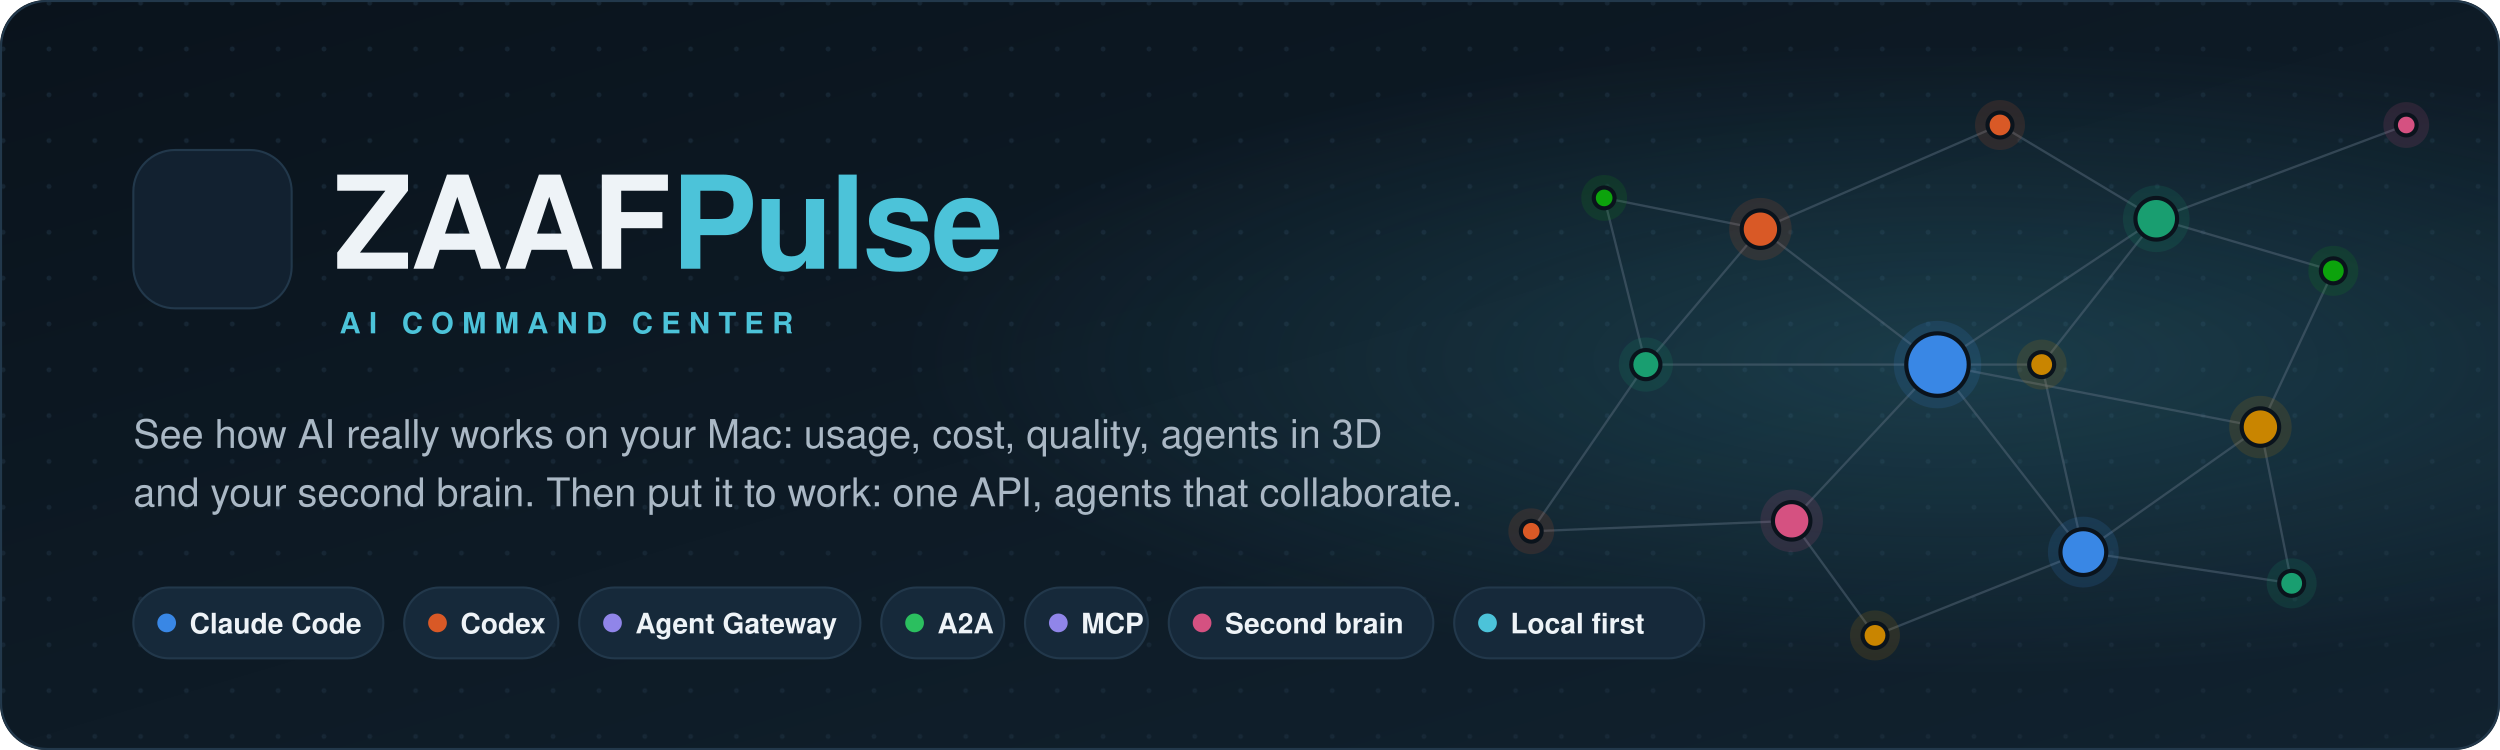
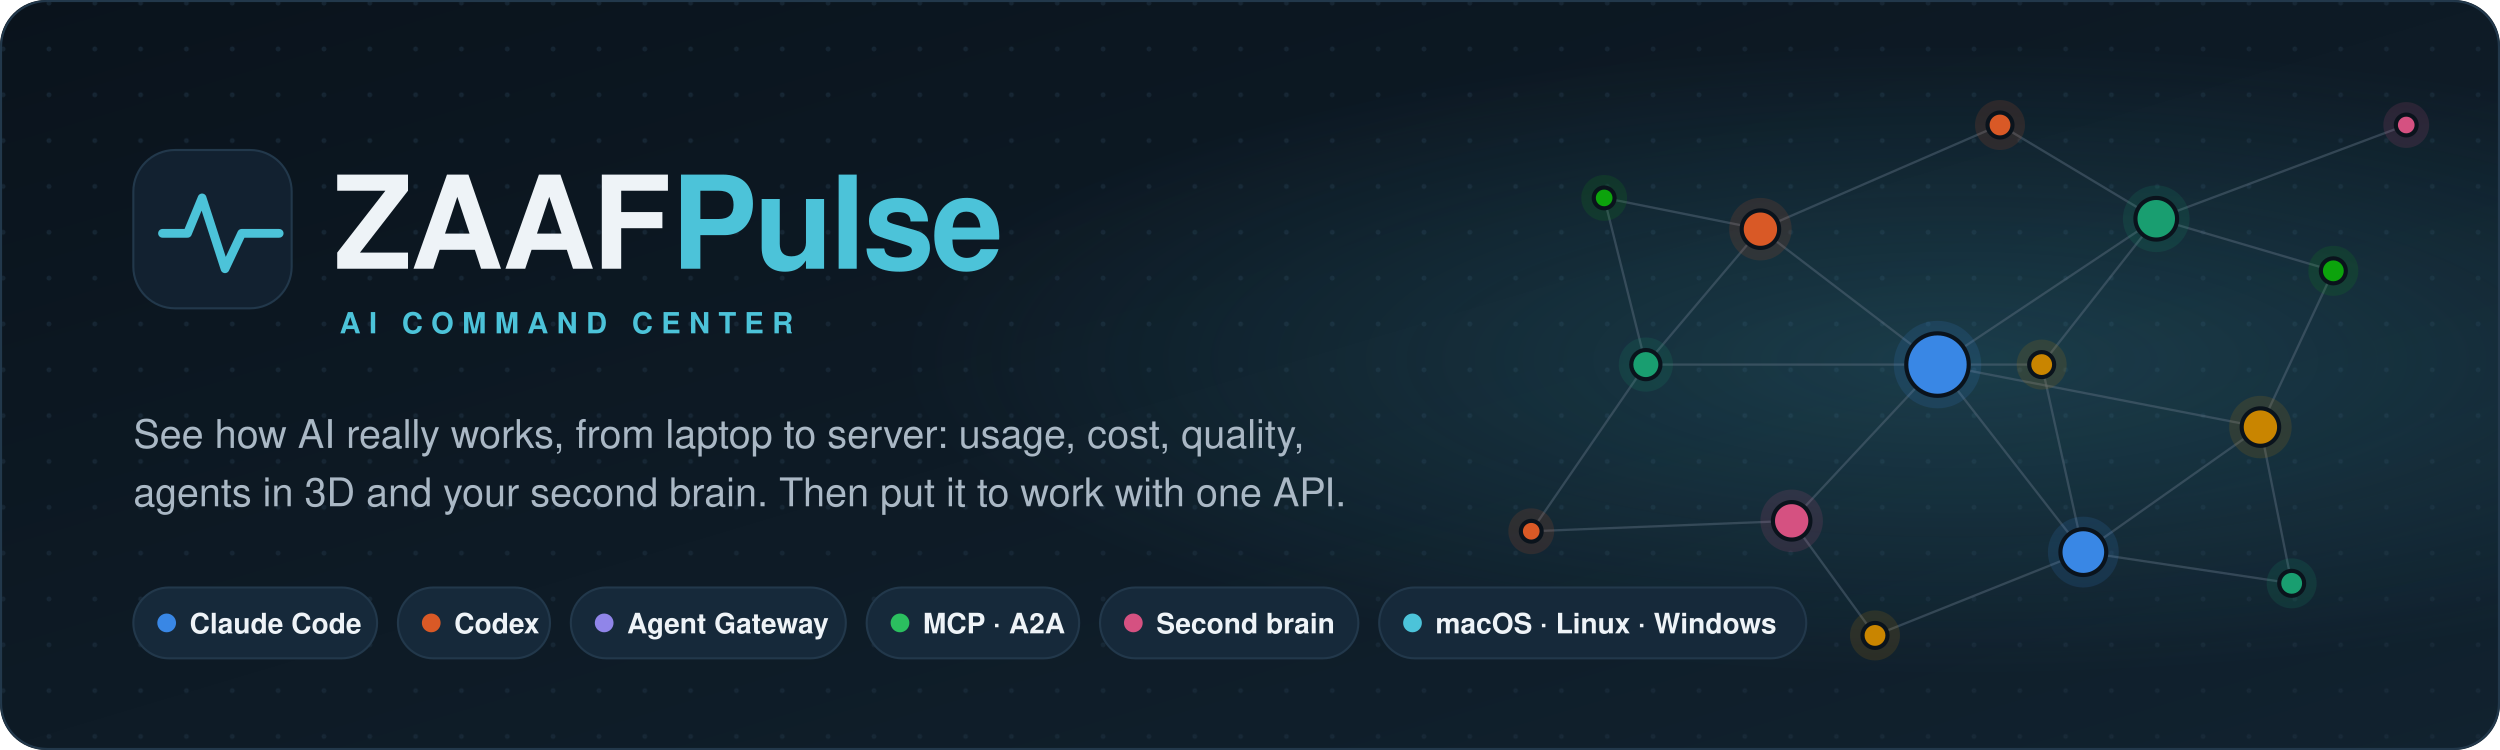
- <svg xmlns="http://www.w3.org/2000/svg" viewBox="0 0 1200 360" width="1200" height="360" role="img" aria-label="ZAAFPulse: AI command center and agentic workspace for your Mac">
+ <svg xmlns="http://www.w3.org/2000/svg" viewBox="0 0 1200 360" width="1200" height="360" role="img" aria-label="ZAAFPulse: AI command center and agentic workspace for macOS, Linux and Windows, on a laptop or a server">
  <style>
  .t{font-family:-apple-system,BlinkMacSystemFont,'Segoe UI',Helvetica,Arial,sans-serif} .title{font-family:-apple-system,BlinkMacSystemFont,'Segoe UI',Helvetica,Arial,sans-serif;font-size:62px;font-weight:800;letter-spacing:-1.5px;fill:#eef3f7}
  .eyebrow{font-family:-apple-system,BlinkMacSystemFont,'Segoe UI',Helvetica,Arial,sans-serif;font-size:14px;font-weight:700;letter-spacing:4px;fill:#4cc3d9}
  .tag{font-family:-apple-system,BlinkMacSystemFont,'Segoe UI',Helvetica,Arial,sans-serif;font-size:19px;fill:#aab8c5} .pill{font-family:-apple-system,BlinkMacSystemFont,'Segoe UI',Helvetica,Arial,sans-serif;font-size:13.5px;font-weight:600;fill:#eef3f7}
  .edges line{stroke:#5d6f80;stroke-width:1.1;opacity:.45}
  .rise{animation:rise .9s cubic-bezier(.2,.8,.2,1) both}
  .node{animation:pop .7s cubic-bezier(.3,1.6,.5,1) both;transform-box:fill-box;transform-origin:center}
  .beat{stroke-dasharray:150;stroke-dashoffset:150;animation:beat 3.2s ease-in-out infinite}
  .ekg{stroke-dasharray:1400;stroke-dashoffset:1400;animation:ekg 6s linear infinite}
  @keyframes rise{from{opacity:0;transform:translateY(12px)}}
  @keyframes pop{from{opacity:0;transform:scale(.2)}}
  @keyframes beat{0%{stroke-dashoffset:150}45%,70%{stroke-dashoffset:0;opacity:1}100%{stroke-dashoffset:0;opacity:0}}
  @keyframes ekg{to{stroke-dashoffset:0}}
  @media (prefers-reduced-motion:reduce){*{animation:none!important}.beat,.ekg{stroke-dashoffset:0}}
</style>
  <defs>
    <linearGradient id="bg" x1="0" y1="0" x2="1" y2="1">
      <stop offset="0" stop-color="#0a131c" />
      <stop offset="1" stop-color="#11222f" />
    </linearGradient>
    <radialGradient id="halo" cx="0.78" cy="0.48" r="0.42">
      <stop offset="0" stop-color="#4cc3d9" stop-opacity="0.55" />
      <stop offset="1" stop-color="#4cc3d9" stop-opacity="0" />
    </radialGradient>
    <pattern id="dots" width="22" height="22" patternUnits="userSpaceOnUse">
      <circle cx="1.5" cy="1.5" r="1.2" fill="#1a2b3a" />
    </pattern>
    <clipPath id="clip">
      <rect width="1200" height="360" rx="22" />
    </clipPath>
  </defs>
  <g clip-path="url(#clip)">
    <rect width="1200" height="360" fill="url(#bg)" />
    <rect width="1200" height="360" fill="url(#dots)" opacity=".7" />
    <rect width="1200" height="360" fill="url(#halo)" opacity=".35" />
    <path class="ekg" d="M0,338 H520 l14,-22 l16,40 l14,-58 l14,52 l12,-12 H1200" fill="none" stroke="#4cc3d9" stroke-width="1.6" opacity=".35" />
    <g class="edges">
      <line x1="930" y1="175" x2="845" y2="110" />
      <line x1="930" y1="175" x2="1035" y2="105" />
      <line x1="930" y1="175" x2="1085" y2="205" />
      <line x1="930" y1="175" x2="1000" y2="265" />
      <line x1="930" y1="175" x2="860" y2="250" />
      <line x1="930" y1="175" x2="790" y2="175" />
      <line x1="930" y1="175" x2="980" y2="175" />
      <line x1="845" y1="110" x2="960" y2="60" />
      <line x1="845" y1="110" x2="770" y2="95" />
      <line x1="1035" y1="105" x2="960" y2="60" />
      <line x1="1035" y1="105" x2="1120" y2="130" />
      <line x1="1035" y1="105" x2="1155" y2="60" />
      <line x1="1085" y1="205" x2="1120" y2="130" />
      <line x1="1085" y1="205" x2="1100" y2="280" />
      <line x1="1000" y1="265" x2="1100" y2="280" />
      <line x1="1000" y1="265" x2="900" y2="305" />
      <line x1="860" y1="250" x2="900" y2="305" />
      <line x1="860" y1="250" x2="735" y2="255" />
      <line x1="790" y1="175" x2="770" y2="95" />
      <line x1="790" y1="175" x2="735" y2="255" />
      <line x1="980" y1="175" x2="1035" y2="105" />
      <line x1="980" y1="175" x2="1000" y2="265" />
      <line x1="845" y1="110" x2="790" y2="175" />
      <line x1="1000" y1="265" x2="1085" y2="205" />
    </g>
    <circle r="3.2" fill="#3987e5" opacity="0">
      <animateMotion dur="1.80s" begin="0.00s" repeatCount="indefinite" path="M930,175 L845,110" />
      <animate attributeName="opacity" dur="1.80s" begin="0.00s" repeatCount="indefinite" values="0;1;1;0" keyTimes="0;.15;.8;1" />
    </circle>
    <circle r="3.2" fill="#3987e5" opacity="0">
      <animateMotion dur="2.15s" begin="0.37s" repeatCount="indefinite" path="M930,175 L1035,105" />
      <animate attributeName="opacity" dur="2.15s" begin="0.37s" repeatCount="indefinite" values="0;1;1;0" keyTimes="0;.15;.8;1" />
    </circle>
    <circle r="3.2" fill="#3987e5" opacity="0">
      <animateMotion dur="2.50s" begin="0.74s" repeatCount="indefinite" path="M930,175 L1085,205" />
      <animate attributeName="opacity" dur="2.50s" begin="0.74s" repeatCount="indefinite" values="0;1;1;0" keyTimes="0;.15;.8;1" />
    </circle>
    <circle r="3.2" fill="#3987e5" opacity="0">
      <animateMotion dur="2.85s" begin="1.11s" repeatCount="indefinite" path="M930,175 L1000,265" />
      <animate attributeName="opacity" dur="2.85s" begin="1.11s" repeatCount="indefinite" values="0;1;1;0" keyTimes="0;.15;.8;1" />
    </circle>
    <circle r="3.2" fill="#3987e5" opacity="0">
      <animateMotion dur="3.20s" begin="1.48s" repeatCount="indefinite" path="M930,175 L860,250" />
      <animate attributeName="opacity" dur="3.20s" begin="1.48s" repeatCount="indefinite" values="0;1;1;0" keyTimes="0;.15;.8;1" />
    </circle>
    <circle r="3.2" fill="#3987e5" opacity="0">
      <animateMotion dur="1.80s" begin="1.85s" repeatCount="indefinite" path="M930,175 L790,175" />
      <animate attributeName="opacity" dur="1.80s" begin="1.85s" repeatCount="indefinite" values="0;1;1;0" keyTimes="0;.15;.8;1" />
    </circle>
    <circle r="3.2" fill="#3987e5" opacity="0">
      <animateMotion dur="2.15s" begin="2.22s" repeatCount="indefinite" path="M930,175 L980,175" />
      <animate attributeName="opacity" dur="2.15s" begin="2.22s" repeatCount="indefinite" values="0;1;1;0" keyTimes="0;.15;.8;1" />
    </circle>
    <circle r="3.2" fill="#d95926" opacity="0">
      <animateMotion dur="2.50s" begin="2.59s" repeatCount="indefinite" path="M845,110 L960,60" />
      <animate attributeName="opacity" dur="2.50s" begin="2.59s" repeatCount="indefinite" values="0;1;1;0" keyTimes="0;.15;.8;1" />
    </circle>
    <circle r="3.2" fill="#d95926" opacity="0">
      <animateMotion dur="2.85s" begin="2.96s" repeatCount="indefinite" path="M845,110 L770,95" />
      <animate attributeName="opacity" dur="2.85s" begin="2.96s" repeatCount="indefinite" values="0;1;1;0" keyTimes="0;.15;.8;1" />
    </circle>
    <circle r="3.2" fill="#199e70" opacity="0">
      <animateMotion dur="3.20s" begin="0.33s" repeatCount="indefinite" path="M1035,105 L960,60" />
      <animate attributeName="opacity" dur="3.20s" begin="0.33s" repeatCount="indefinite" values="0;1;1;0" keyTimes="0;.15;.8;1" />
    </circle>
    <circle r="3.2" fill="#199e70" opacity="0">
      <animateMotion dur="1.80s" begin="0.70s" repeatCount="indefinite" path="M1035,105 L1120,130" />
      <animate attributeName="opacity" dur="1.80s" begin="0.70s" repeatCount="indefinite" values="0;1;1;0" keyTimes="0;.15;.8;1" />
    </circle>
    <circle r="3.2" fill="#199e70" opacity="0">
      <animateMotion dur="2.15s" begin="1.07s" repeatCount="indefinite" path="M1035,105 L1155,60" />
      <animate attributeName="opacity" dur="2.15s" begin="1.07s" repeatCount="indefinite" values="0;1;1;0" keyTimes="0;.15;.8;1" />
    </circle>
    <circle r="3.2" fill="#c98500" opacity="0">
      <animateMotion dur="2.50s" begin="1.44s" repeatCount="indefinite" path="M1085,205 L1120,130" />
      <animate attributeName="opacity" dur="2.50s" begin="1.44s" repeatCount="indefinite" values="0;1;1;0" keyTimes="0;.15;.8;1" />
    </circle>
    <circle r="3.2" fill="#c98500" opacity="0">
      <animateMotion dur="2.85s" begin="1.81s" repeatCount="indefinite" path="M1085,205 L1100,280" />
      <animate attributeName="opacity" dur="2.85s" begin="1.81s" repeatCount="indefinite" values="0;1;1;0" keyTimes="0;.15;.8;1" />
    </circle>
    <circle r="3.2" fill="#3987e5" opacity="0">
      <animateMotion dur="3.20s" begin="2.18s" repeatCount="indefinite" path="M1000,265 L1100,280" />
      <animate attributeName="opacity" dur="3.20s" begin="2.18s" repeatCount="indefinite" values="0;1;1;0" keyTimes="0;.15;.8;1" />
    </circle>
    <circle r="3.2" fill="#3987e5" opacity="0">
      <animateMotion dur="1.80s" begin="2.55s" repeatCount="indefinite" path="M1000,265 L900,305" />
      <animate attributeName="opacity" dur="1.80s" begin="2.55s" repeatCount="indefinite" values="0;1;1;0" keyTimes="0;.15;.8;1" />
    </circle>
    <g class="node" style="animation-delay:0.30s">
      <circle cx="930" cy="175" r="21" fill="#3987e5" opacity=".14">
        <animate attributeName="r" values="19;24;19" dur="2.6s" repeatCount="indefinite" />
      </circle>
      <circle cx="930" cy="175" r="15" fill="#3987e5" stroke="#0a131c" stroke-width="2" />
    </g>
    <g class="node" style="animation-delay:0.36s">
      <circle cx="845" cy="110" r="15" fill="#d95926" opacity=".14">
        <animate attributeName="r" values="13;18;13" dur="3.0s" repeatCount="indefinite" />
      </circle>
      <circle cx="845" cy="110" r="9" fill="#d95926" stroke="#0a131c" stroke-width="2" />
    </g>
    <g class="node" style="animation-delay:0.42s">
      <circle cx="1035" cy="105" r="16" fill="#199e70" opacity=".14">
        <animate attributeName="r" values="14;19;14" dur="3.4s" repeatCount="indefinite" />
      </circle>
      <circle cx="1035" cy="105" r="10" fill="#199e70" stroke="#0a131c" stroke-width="2" />
    </g>
    <g class="node" style="animation-delay:0.48s">
      <circle cx="1085" cy="205" r="15" fill="#c98500" opacity=".14">
        <animate attributeName="r" values="13;18;13" dur="3.8s" repeatCount="indefinite" />
      </circle>
      <circle cx="1085" cy="205" r="9" fill="#c98500" stroke="#0a131c" stroke-width="2" />
    </g>
    <g class="node" style="animation-delay:0.54s">
      <circle cx="1000" cy="265" r="17" fill="#3987e5" opacity=".14">
        <animate attributeName="r" values="15;20;15" dur="2.6s" repeatCount="indefinite" />
      </circle>
      <circle cx="1000" cy="265" r="11" fill="#3987e5" stroke="#0a131c" stroke-width="2" />
    </g>
    <g class="node" style="animation-delay:0.60s">
      <circle cx="860" cy="250" r="15" fill="#d55181" opacity=".14">
        <animate attributeName="r" values="13;18;13" dur="3.0s" repeatCount="indefinite" />
      </circle>
      <circle cx="860" cy="250" r="9" fill="#d55181" stroke="#0a131c" stroke-width="2" />
    </g>
    <g class="node" style="animation-delay:0.66s">
      <circle cx="790" cy="175" r="13" fill="#199e70" opacity=".14">
        <animate attributeName="r" values="11;16;11" dur="3.4s" repeatCount="indefinite" />
      </circle>
      <circle cx="790" cy="175" r="7" fill="#199e70" stroke="#0a131c" stroke-width="2" />
    </g>
    <g class="node" style="animation-delay:0.72s">
      <circle cx="960" cy="60" r="12" fill="#d95926" opacity=".14">
        <animate attributeName="r" values="10;15;10" dur="3.8s" repeatCount="indefinite" />
      </circle>
      <circle cx="960" cy="60" r="6" fill="#d95926" stroke="#0a131c" stroke-width="2" />
    </g>
    <g class="node" style="animation-delay:0.78s">
      <circle cx="1120" cy="130" r="12" fill="#0ca30c" opacity=".14">
        <animate attributeName="r" values="10;15;10" dur="2.6s" repeatCount="indefinite" />
      </circle>
      <circle cx="1120" cy="130" r="6" fill="#0ca30c" stroke="#0a131c" stroke-width="2" />
    </g>
    <g class="node" style="animation-delay:0.84s">
      <circle cx="1100" cy="280" r="12" fill="#199e70" opacity=".14">
        <animate attributeName="r" values="10;15;10" dur="3.0s" repeatCount="indefinite" />
      </circle>
      <circle cx="1100" cy="280" r="6" fill="#199e70" stroke="#0a131c" stroke-width="2" />
    </g>
    <g class="node" style="animation-delay:0.90s">
      <circle cx="900" cy="305" r="12" fill="#c98500" opacity=".14">
        <animate attributeName="r" values="10;15;10" dur="3.4s" repeatCount="indefinite" />
      </circle>
      <circle cx="900" cy="305" r="6" fill="#c98500" stroke="#0a131c" stroke-width="2" />
    </g>
    <g class="node" style="animation-delay:0.96s">
      <circle cx="770" cy="95" r="11" fill="#0ca30c" opacity=".14">
        <animate attributeName="r" values="9;14;9" dur="3.8s" repeatCount="indefinite" />
      </circle>
      <circle cx="770" cy="95" r="5" fill="#0ca30c" stroke="#0a131c" stroke-width="2" />
    </g>
    <g class="node" style="animation-delay:1.02s">
      <circle cx="1155" cy="60" r="11" fill="#d55181" opacity=".14">
        <animate attributeName="r" values="9;14;9" dur="2.6s" repeatCount="indefinite" />
      </circle>
      <circle cx="1155" cy="60" r="5" fill="#d55181" stroke="#0a131c" stroke-width="2" />
    </g>
    <g class="node" style="animation-delay:1.08s">
      <circle cx="735" cy="255" r="11" fill="#d95926" opacity=".14">
        <animate attributeName="r" values="9;14;9" dur="3.0s" repeatCount="indefinite" />
      </circle>
      <circle cx="735" cy="255" r="5" fill="#d95926" stroke="#0a131c" stroke-width="2" />
    </g>
    <g class="node" style="animation-delay:1.14s">
      <circle cx="980" cy="175" r="12" fill="#c98500" opacity=".14">
        <animate attributeName="r" values="10;15;10" dur="3.4s" repeatCount="indefinite" />
      </circle>
      <circle cx="980" cy="175" r="6" fill="#c98500" stroke="#0a131c" stroke-width="2" />
    </g>
    <g class="rise" style="animation-delay:.1s">
      <rect x="64" y="72" width="76" height="76" rx="20" fill="#122130" stroke="#22384b" />
-       <path class="beat" d="M78,112 h12 l7,-17 l11,34 l8,-17 h18" fill="none" stroke="#4cc3d9" stroke-width="4.2" stroke-linecap="round" stroke-linejoin="round" />
+       <path d="M78,112 h12 l7,-17 l11,34 l8,-17 h18" fill="none" stroke="#4cc3d9" stroke-width="4.2" stroke-linecap="round" stroke-linejoin="round" />
+       <path class="beat" d="M78,112 h12 l7,-17 l11,34 l8,-17 h18" fill="none" stroke="#e9fbff" stroke-width="4.2" stroke-linecap="round" stroke-linejoin="round" opacity=".9" />
    </g>
    <g class="rise" style="animation-delay:.25s">
      <text x="160" y="129" class="title">ZAAF<tspan fill="#4cc3d9">Pulse</tspan>
      </text>
    </g>
    <g class="rise" style="animation-delay:.4s">
      <text x="163" y="160" class="eyebrow">AI COMMAND CENTER</text>
    </g>
    <g class="rise" style="animation-delay:.6s">
-       <text x="64" y="215" class="tag">See how AI really works on your Mac: usage, cost, quality, agents in 3D</text>
-       <text x="64" y="243" class="tag">and your second brain. Then put it to work: one API, agents that collaborate.</text>
+       <text x="64" y="215" class="tag">See how AI really works, from laptop to server: usage, cost, quality,</text>
+       <text x="64" y="243" class="tag">agents in 3D and your second brain. Then put it to work with one API.</text>
    </g>
    <g class="rise" style="animation-delay:1.00s">
-       <rect x="64.0" y="282" width="120" height="34" rx="17" fill="#16293a" stroke="#22384b" />
+       <rect x="64.0" y="282" width="117" height="34" rx="17" fill="#16293a" stroke="#22384b" />
      <circle cx="80.0" cy="299" r="4.5" fill="#3987e5" />
      <text x="91.0" y="304" class="pill">Claude Code</text>
    </g>
    <g class="rise" style="animation-delay:1.12s">
-       <rect x="194.0" y="282" width="74" height="34" rx="17" fill="#16293a" stroke="#22384b" />
-       <circle cx="210.0" cy="299" r="4.5" fill="#d95926" />
-       <text x="221.0" y="304" class="pill">Codex</text>
+       <rect x="191.0" y="282" width="73" height="34" rx="17" fill="#16293a" stroke="#22384b" />
+       <circle cx="207.0" cy="299" r="4.5" fill="#d95926" />
+       <text x="218.0" y="304" class="pill">Codex</text>
    </g>
    <g class="rise" style="animation-delay:1.24s">
-       <rect x="278.0" y="282" width="135" height="34" rx="17" fill="#16293a" stroke="#22384b" />
-       <circle cx="294.0" cy="299" r="4.5" fill="#9085e9" />
-       <text x="305.0" y="304" class="pill">Agent Gateway</text>
+       <rect x="274.0" y="282" width="132" height="34" rx="17" fill="#16293a" stroke="#22384b" />
+       <circle cx="290.0" cy="299" r="4.5" fill="#9085e9" />
+       <text x="301.0" y="304" class="pill">Agent Gateway</text>
    </g>
    <g class="rise" style="animation-delay:1.36s">
-       <rect x="423.0" y="282" width="59" height="34" rx="17" fill="#16293a" stroke="#22384b" />
-       <circle cx="439.0" cy="299" r="4.5" fill="#2bbf5f" />
-       <text x="450.0" y="304" class="pill">A2A</text>
+       <rect x="416.0" y="282" width="102" height="34" rx="17" fill="#16293a" stroke="#22384b" />
+       <circle cx="432.0" cy="299" r="4.5" fill="#2bbf5f" />
+       <text x="443.0" y="304" class="pill">MCP · A2A</text>
    </g>
    <g class="rise" style="animation-delay:1.48s">
-       <rect x="492.0" y="282" width="59" height="34" rx="17" fill="#16293a" stroke="#22384b" />
-       <circle cx="508.0" cy="299" r="4.5" fill="#9085e9" />
-       <text x="519.0" y="304" class="pill">MCP</text>
+       <rect x="528.0" y="282" width="124" height="34" rx="17" fill="#16293a" stroke="#22384b" />
+       <circle cx="544.0" cy="299" r="4.5" fill="#d55181" />
+       <text x="555.0" y="304" class="pill">Second brain</text>
    </g>
    <g class="rise" style="animation-delay:1.60s">
-       <rect x="561.0" y="282" width="127" height="34" rx="17" fill="#16293a" stroke="#22384b" />
-       <circle cx="577.0" cy="299" r="4.5" fill="#d55181" />
-       <text x="588.0" y="304" class="pill">Second brain</text>
-     </g>
-     <g class="rise" style="animation-delay:1.72s">
-       <rect x="698.0" y="282" width="120" height="34" rx="17" fill="#16293a" stroke="#22384b" />
-       <circle cx="714.0" cy="299" r="4.5" fill="#4cc3d9" />
-       <text x="725.0" y="304" class="pill">Local first</text>
+       <rect x="662.0" y="282" width="205" height="34" rx="17" fill="#16293a" stroke="#22384b" />
+       <circle cx="678.0" cy="299" r="4.5" fill="#4cc3d9" />
+       <text x="689.0" y="304" class="pill">macOS · Linux · Windows</text>
    </g>
  </g>
  <rect x=".5" y=".5" width="1199" height="359" rx="22" fill="none" stroke="#22384b" />
</svg>
